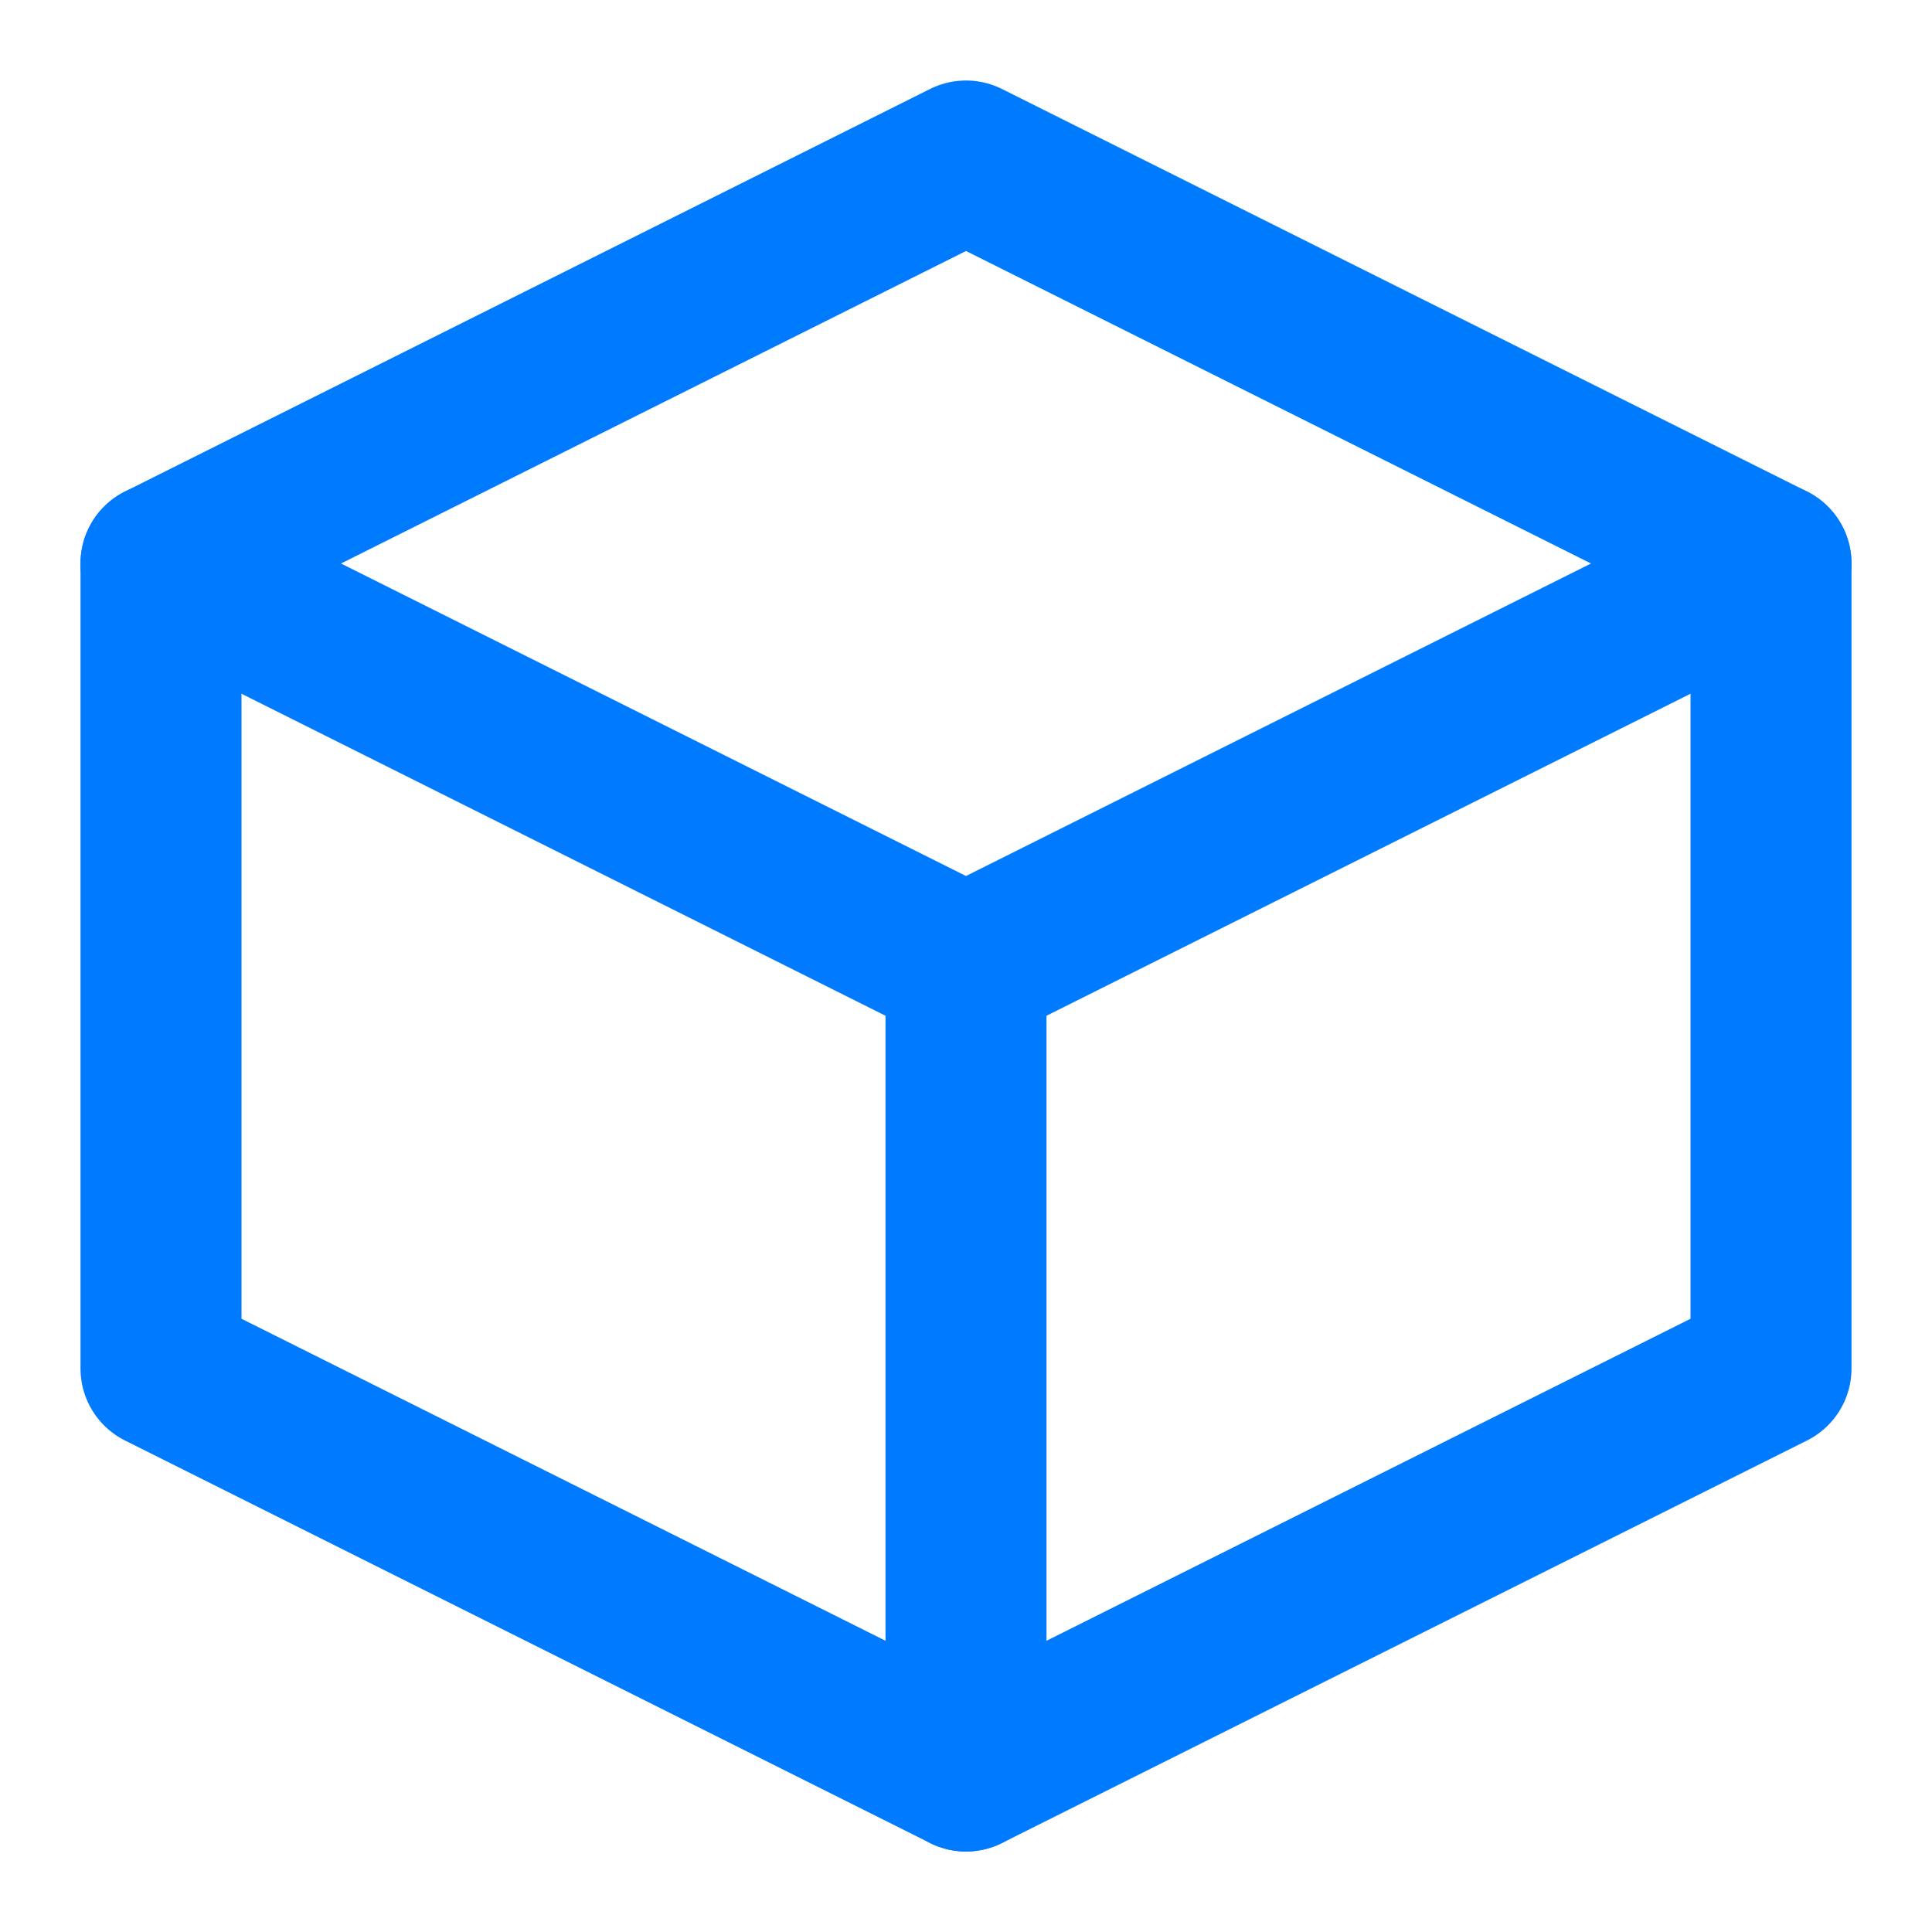
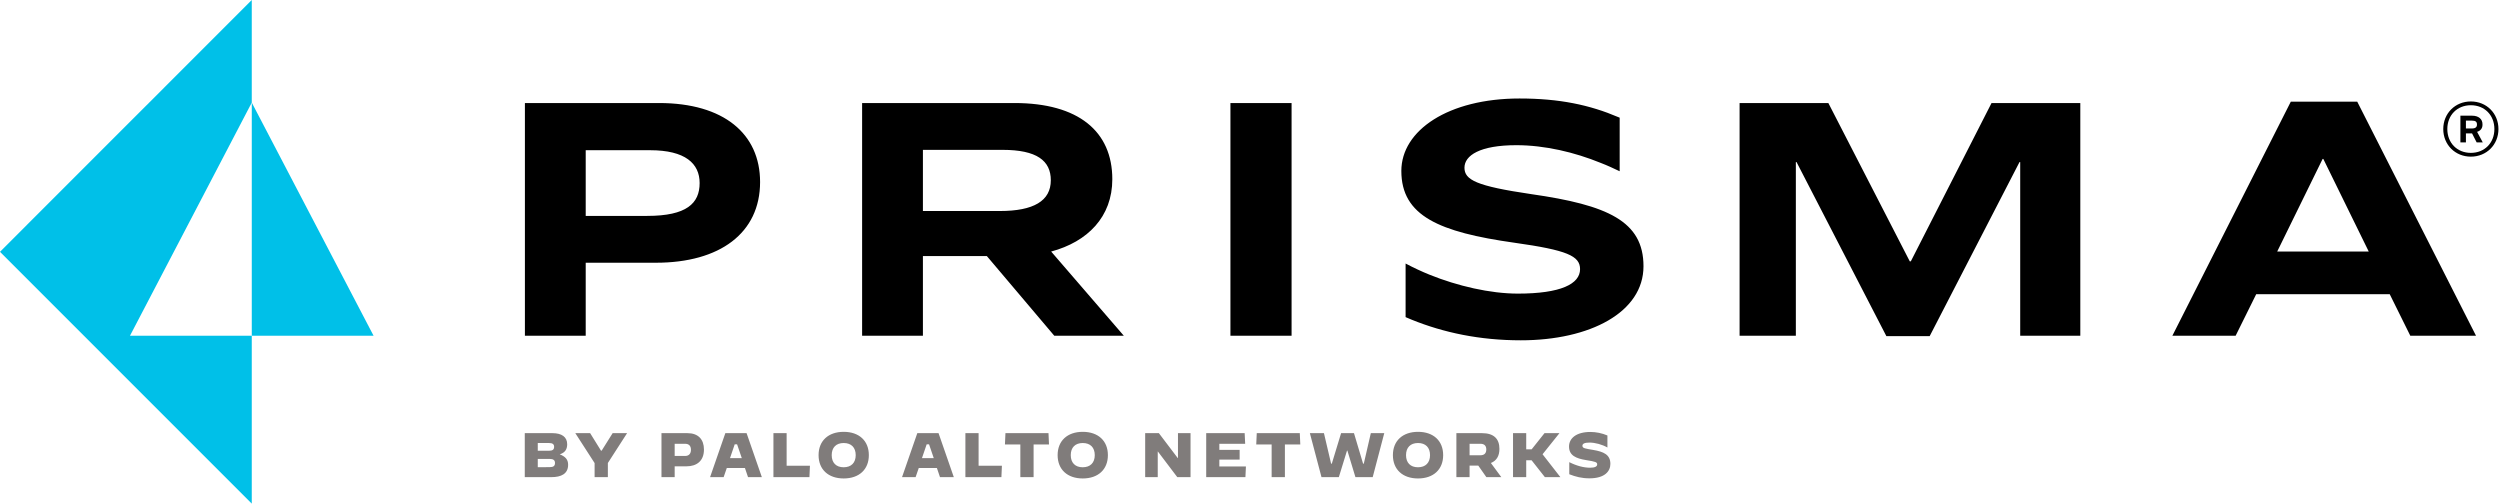
- <svg xmlns="http://www.w3.org/2000/svg" width="24" height="24" viewBox="0 0 24 24" fill="none">
-   <path d="M12 2L2 7V17L12 22L22 17V7L12 2Z" stroke="#007bff" stroke-width="2" stroke-linecap="round" stroke-linejoin="round" />
-   <path d="M2 7L12 12L22 7" stroke="#007bff" stroke-width="2" stroke-linecap="round" stroke-linejoin="round" />
-   <path d="M12 22V12" stroke="#007bff" stroke-width="2" stroke-linecap="round" stroke-linejoin="round" />
+ <svg xmlns="http://www.w3.org/2000/svg" version="1.1" id="svg1" width="1689.333" height="340.315" viewBox="0 0 1689.333 340.315">
+   <defs id="defs1">
+     <clipPath clipPathUnits="userSpaceOnUse" id="clipPath2">
+       <path d="M 0,255.236 H 1267 V 0 H 0 Z" transform="translate(-1211.11,-106.1448)" id="path2" />
+     </clipPath>
+     <clipPath clipPathUnits="userSpaceOnUse" id="clipPath4">
+       <path d="M 0,255.236 H 1267 V 0 H 0 Z" transform="translate(-1249.727,-194.1023)" id="path4" />
+     </clipPath>
+     <clipPath clipPathUnits="userSpaceOnUse" id="clipPath6">
+       <path d="M 0,255.236 H 1267 V 0 H 0 Z" transform="translate(-1252.23,-177.761)" id="path6" />
+     </clipPath>
+     <clipPath clipPathUnits="userSpaceOnUse" id="clipPath8">
+       <path d="M 0,255.236 H 1267 V 0 H 0 Z" transform="translate(-127.6017,-85.07111)" id="path8" />
+     </clipPath>
+     <clipPath clipPathUnits="userSpaceOnUse" id="clipPath10">
+       <path d="M 0,255.236 H 1267 V 0 H 0 Z" transform="translate(-127.593,-203.2332)" id="path10" />
+     </clipPath>
+     <clipPath clipPathUnits="userSpaceOnUse" id="clipPath12">
+       <path d="M 0,255.236 H 1267 V 0 H 0 Z" transform="translate(-795.3117,-14.888)" id="path12" />
+     </clipPath>
+   </defs>
+   <g id="layer-MC0">
+     <path id="path1" d="M 0,0 10.439,-21.075 H 43.74 L -16.47,97.581 H -50.12 L -110.16,-21.075 H -78.1 L -67.66,0 Z m -57.03,21.605 23.02,46.931 h 0.36 l 23.02,-46.931 z m -227.472,75.269 h -44.983 V -21.075 h 28.513 v 88.017 h 0.354 l 45.516,-88.193 h 21.958 l 45.514,88.193 h 0.361 v -88.017 h 30.459 V 96.874 h -44.99 l -40.906,-80.228 h -0.533 z m -272.036,0 h -30.991 V -21.074 h 30.991 z M -743.377,-21.075 v 40.379 h 32.409 l 34.18,-40.379 h 35.244 l -36.838,42.68 c 18.417,4.959 30.992,17.533 30.992,36.661 0,24.262 -17.176,38.608 -49.586,38.608 h -77.215 V -21.075 Z m 0,63.224 v 30.993 h 40.379 c 17.357,0 24.44,-5.49 24.44,-15.407 0,-10.45 -8.676,-15.586 -25.857,-15.586 z m -133.705,54.725 h -68.006 V -21.075 h 30.816 v 37.014 h 35.596 c 32.409,0 52.778,15.053 52.778,40.91 0,24.439 -18.42,40.025 -51.184,40.025 m -37.19,-57.202 v 33.293 h 32.586 c 17.886,0 25.15,-6.73 25.15,-16.647 0,-10.274 -6.554,-16.646 -26.567,-16.646 z m 479.129,11.045 c 38.833,-5.545 56.952,-13.719 56.952,-36.557 0,-23.344 -27.085,-37.535 -62.178,-37.535 -20.883,0 -39.17,3.91 -55.316,10.45 -0.81,0.32 -1.939,0.808 -3.069,1.298 v 27.169 c 3.877,-2.074 8.512,-4.214 12.034,-5.629 14.243,-5.765 30.845,-9.624 44.885,-9.624 21.709,0 31.501,4.887 31.501,12.404 0,6.692 -6.539,9.624 -33.288,13.383 -38.022,5.377 -57.289,13.534 -57.289,36.389 0,20.563 23.833,36.71 59.886,36.71 20.242,0 35.579,-3.253 50.108,-9.456 0.219,-0.084 0.44,-0.168 0.657,-0.269 V 62.297 c -3.101,1.466 -6.202,2.933 -9.639,4.247 -13.216,5.377 -28.233,8.967 -42.744,8.967 -18.44,0 -26.278,-5.208 -26.278,-11.411 0,-6.202 6.034,-9.304 33.778,-13.383" style="fill:#000000;fill-opacity:1;fill-rule:nonzero;stroke:none" transform="matrix(1.333333,0,0,-1.333333,1614.813,198.7883)" clip-path="url(#clipPath2)" />
+     <path id="path3" d="m 0,0 h 3.092 c 1.766,0 2.503,-0.589 2.503,-1.914 v -0.147 c 0,-1.178 -0.737,-1.914 -2.503,-1.914 l -3.092,0 z m 8.392,-2.208 v 0.441 c 0,2.503 -1.914,4.27 -5.3,4.27 H -2.796 V -11.041 H 0 v 4.563 h 3.11 l 2.337,-4.563 H 8.54 l -2.877,5.359 c 1.753,0.53 2.729,1.837 2.729,3.474" style="fill:#000000;fill-opacity:1;fill-rule:nonzero;stroke:none" transform="matrix(1.333333,0,0,-1.333333,1666.302,81.5116)" clip-path="url(#clipPath4)" />
+     <path id="path5" d="m 0,0 c -6.919,0 -11.925,5.005 -11.925,12.072 0,7.066 5.006,12.072 11.925,12.072 6.92,0 11.925,-5.006 11.925,-12.072 C 11.925,5.005 6.92,0 0,0 m 0,26.058 c -7.949,0 -13.985,-6.036 -13.985,-13.986 0,-7.95 6.036,-13.986 13.985,-13.986 7.949,0 13.986,6.036 13.986,13.986 0,7.95 -6.037,13.986 -13.986,13.986" style="fill:#000000;fill-opacity:1;fill-rule:nonzero;stroke:none" transform="matrix(1.333333,0,0,-1.333333,1669.639,103.3)" clip-path="url(#clipPath6)" />
+     <path id="path7" d="M 0,0 V 118.161 L 61.735,0 Z" style="fill:#00c0e8;fill-opacity:1;fill-rule:nonzero;stroke:none" transform="matrix(1.333333,0,0,-1.333333,170.1356,226.8865)" clip-path="url(#clipPath8)" />
+     <path id="path9" d="M 0,0 -61.727,-118.163 H 0 v -85.07 L -127.593,-75.615 -62.339,-10.336 -51.978,0 0,52.002 Z" style="fill:#00c0e8;fill-opacity:1;fill-rule:nonzero;stroke:none" transform="matrix(1.333333,0,0,-1.333333,170.124,69.33707)" clip-path="url(#clipPath10)" />
+     <path id="path11" d="M 0,0 V 6.114 H 0.033 C 3.758,4.235 7.388,3.311 10.541,3.311 c 2.388,0 3.599,0.573 3.599,1.689 0,1.114 -0.797,1.401 -5.573,2.165 -5.223,0.828 -8.694,2.388 -8.694,6.879 0,4.172 3.662,7.387 10.828,7.387 2.866,0 5.859,-0.604 8.629,-1.783 v -6.051 l -0.032,-0.031 c -2.642,1.528 -6.21,2.484 -9.075,2.484 -2.548,0 -3.567,-0.605 -3.567,-1.625 0,-1.305 1.56,-1.432 5.477,-2.101 5.223,-0.892 8.694,-2.357 8.694,-7.069 0,-3.664 -2.739,-7.326 -10.604,-7.326 C 6.337,-2.071 3.248,-1.274 0,0 m -28.512,20.827 h 6.687 V 12.61 h 2.738 l 6.529,8.217 h 7.515 l 0.033,-0.032 -8.536,-10.668 9.013,-11.56 -0.032,-0.032 h -7.802 l -6.751,8.566 h -2.707 v -8.566 h -6.687 z m -28.704,0 h 12.992 c 5.924,0 8.821,-2.803 8.821,-7.993 0,-3.568 -1.465,-5.988 -4.331,-7.134 l 5.287,-7.165 h -7.58 l -4.107,5.859 h -4.395 v -5.859 h -6.687 z m 12.132,-11.21 c 2.23,0 3.026,1.242 3.026,2.93 0,1.687 -0.796,2.898 -3.026,2.898 h -5.445 V 9.617 Z M -89.392,9.68 c 0,7.261 4.935,11.815 12.738,11.815 7.802,0 12.738,-4.554 12.738,-11.815 0,-7.26 -4.936,-11.814 -12.738,-11.814 -7.803,0 -12.738,4.554 -12.738,11.814 m 18.82,0 c 0,3.854 -2.228,6.147 -6.082,6.147 -3.853,0 -6.083,-2.293 -6.083,-6.147 0,-3.852 2.23,-6.145 6.051,-6.145 3.853,0 6.114,2.293 6.114,6.145 m -60.898,11.147 h 7.132 l 3.631,-15.478 h 0.352 l 4.712,15.478 h 6.528 l 4.617,-15.478 h 0.352 l 3.565,15.478 h 6.815 l -5.86,-22.292 h -8.756 l -4.077,13.438 h -0.191 l -4.14,-13.438 h -8.789 z m -19.374,-5.733 h -7.802 l 0.254,5.733 h 21.814 l 0.255,-5.733 h -7.803 V -1.465 h -6.718 z m -33.162,5.733 h 19.489 l 0.255,-5.414 h -13.089 v -3.058 h 10.287 V 7.42 h -10.287 V 3.949 h 13.471 l -0.255,-5.414 h -19.871 z m -30.933,0 h 6.942 l 9.585,-12.643 h 0.095 v 12.643 h 6.37 V -1.465 h -6.72 l -9.809,12.961 h -0.094 V -1.465 h -6.369 z M -259.308,9.68 c 0,7.261 4.936,11.815 12.738,11.815 7.802,0 12.739,-4.554 12.739,-11.815 0,-7.26 -4.937,-11.814 -12.739,-11.814 -7.802,0 -12.738,4.554 -12.738,11.814 m 18.821,0 c 0,3.854 -2.229,6.147 -6.083,6.147 -3.853,0 -6.083,-2.293 -6.083,-6.147 0,-3.852 2.23,-6.145 6.051,-6.145 3.854,0 6.115,2.293 6.115,6.145 m -37.717,5.414 h -7.803 l 0.255,5.733 h 21.815 l 0.254,-5.733 h -7.803 V -1.465 h -6.718 z m -27.845,5.733 h 6.689 V 4.299 h 11.813 l -0.255,-5.764 h -18.247 z m -24.374,0 h 10.764 l 7.738,-22.292 h -7.006 l -1.559,4.617 h -9.204 l -1.592,-4.617 h -6.879 z m 2.357,-12.675 h 5.987 l -2.389,7.006 h -1.21 z m -52.393,1.528 c 0,7.261 4.936,11.815 12.738,11.815 7.802,0 12.739,-4.554 12.739,-11.815 0,-7.26 -4.937,-11.814 -12.739,-11.814 -7.802,0 -12.738,4.554 -12.738,11.814 m 18.82,0 c 0,3.854 -2.228,6.147 -6.082,6.147 -3.853,0 -6.083,-2.293 -6.083,-6.147 0,-3.852 2.23,-6.145 6.051,-6.145 3.854,0 6.114,2.293 6.114,6.145 m -41.697,11.147 h 6.688 V 4.299 h 11.814 l -0.255,-5.764 h -18.247 z m -24.374,0 h 10.765 l 7.737,-22.292 h -7.006 l -1.56,4.617 h -9.204 l -1.591,-4.617 h -6.878 z m 2.356,-12.675 h 5.988 l -2.389,7.006 h -1.21 z m -34.722,12.675 h 13.151 c 5.479,0 8.376,-3.153 8.376,-8.312 0,-5.828 -3.726,-8.503 -8.885,-8.503 h -5.955 v -5.477 h -6.687 z m 11.973,-11.561 c 2.071,0 2.962,1.338 2.962,3.089 0,2.007 -0.987,3.09 -3.025,3.09 h -5.223 V 9.266 Z m -45.865,-3.598 -9.776,15.159 h 7.515 l 5.51,-8.885 h 0.319 l 5.572,8.885 h 7.325 L -487.248,5.7 v -7.165 h -6.72 z m -35.391,15.159 h 14.044 c 4.648,0 7.452,-1.911 7.452,-5.606 0,-2.483 -0.989,-4.235 -3.759,-5.127 2.866,-1.146 4.235,-2.642 4.235,-5.286 0,-4.617 -3.534,-6.273 -8.437,-6.273 h -13.535 z M -517.1,11.91 c 1.848,0 2.613,0.573 2.613,2.006 0,1.338 -0.828,1.911 -2.613,1.911 h -5.668 V 11.91 Z m 0.321,-8.312 c 1.972,0 2.737,0.637 2.737,2.102 0,1.369 -0.765,2.07 -2.737,2.07 h -5.989 V 3.566 Z" style="fill:#807c7b;fill-opacity:1;fill-rule:nonzero;stroke:none" transform="matrix(1.333333,0,0,-1.333333,1060.416,320.464)" clip-path="url(#clipPath12)" />
+   </g>
</svg>
